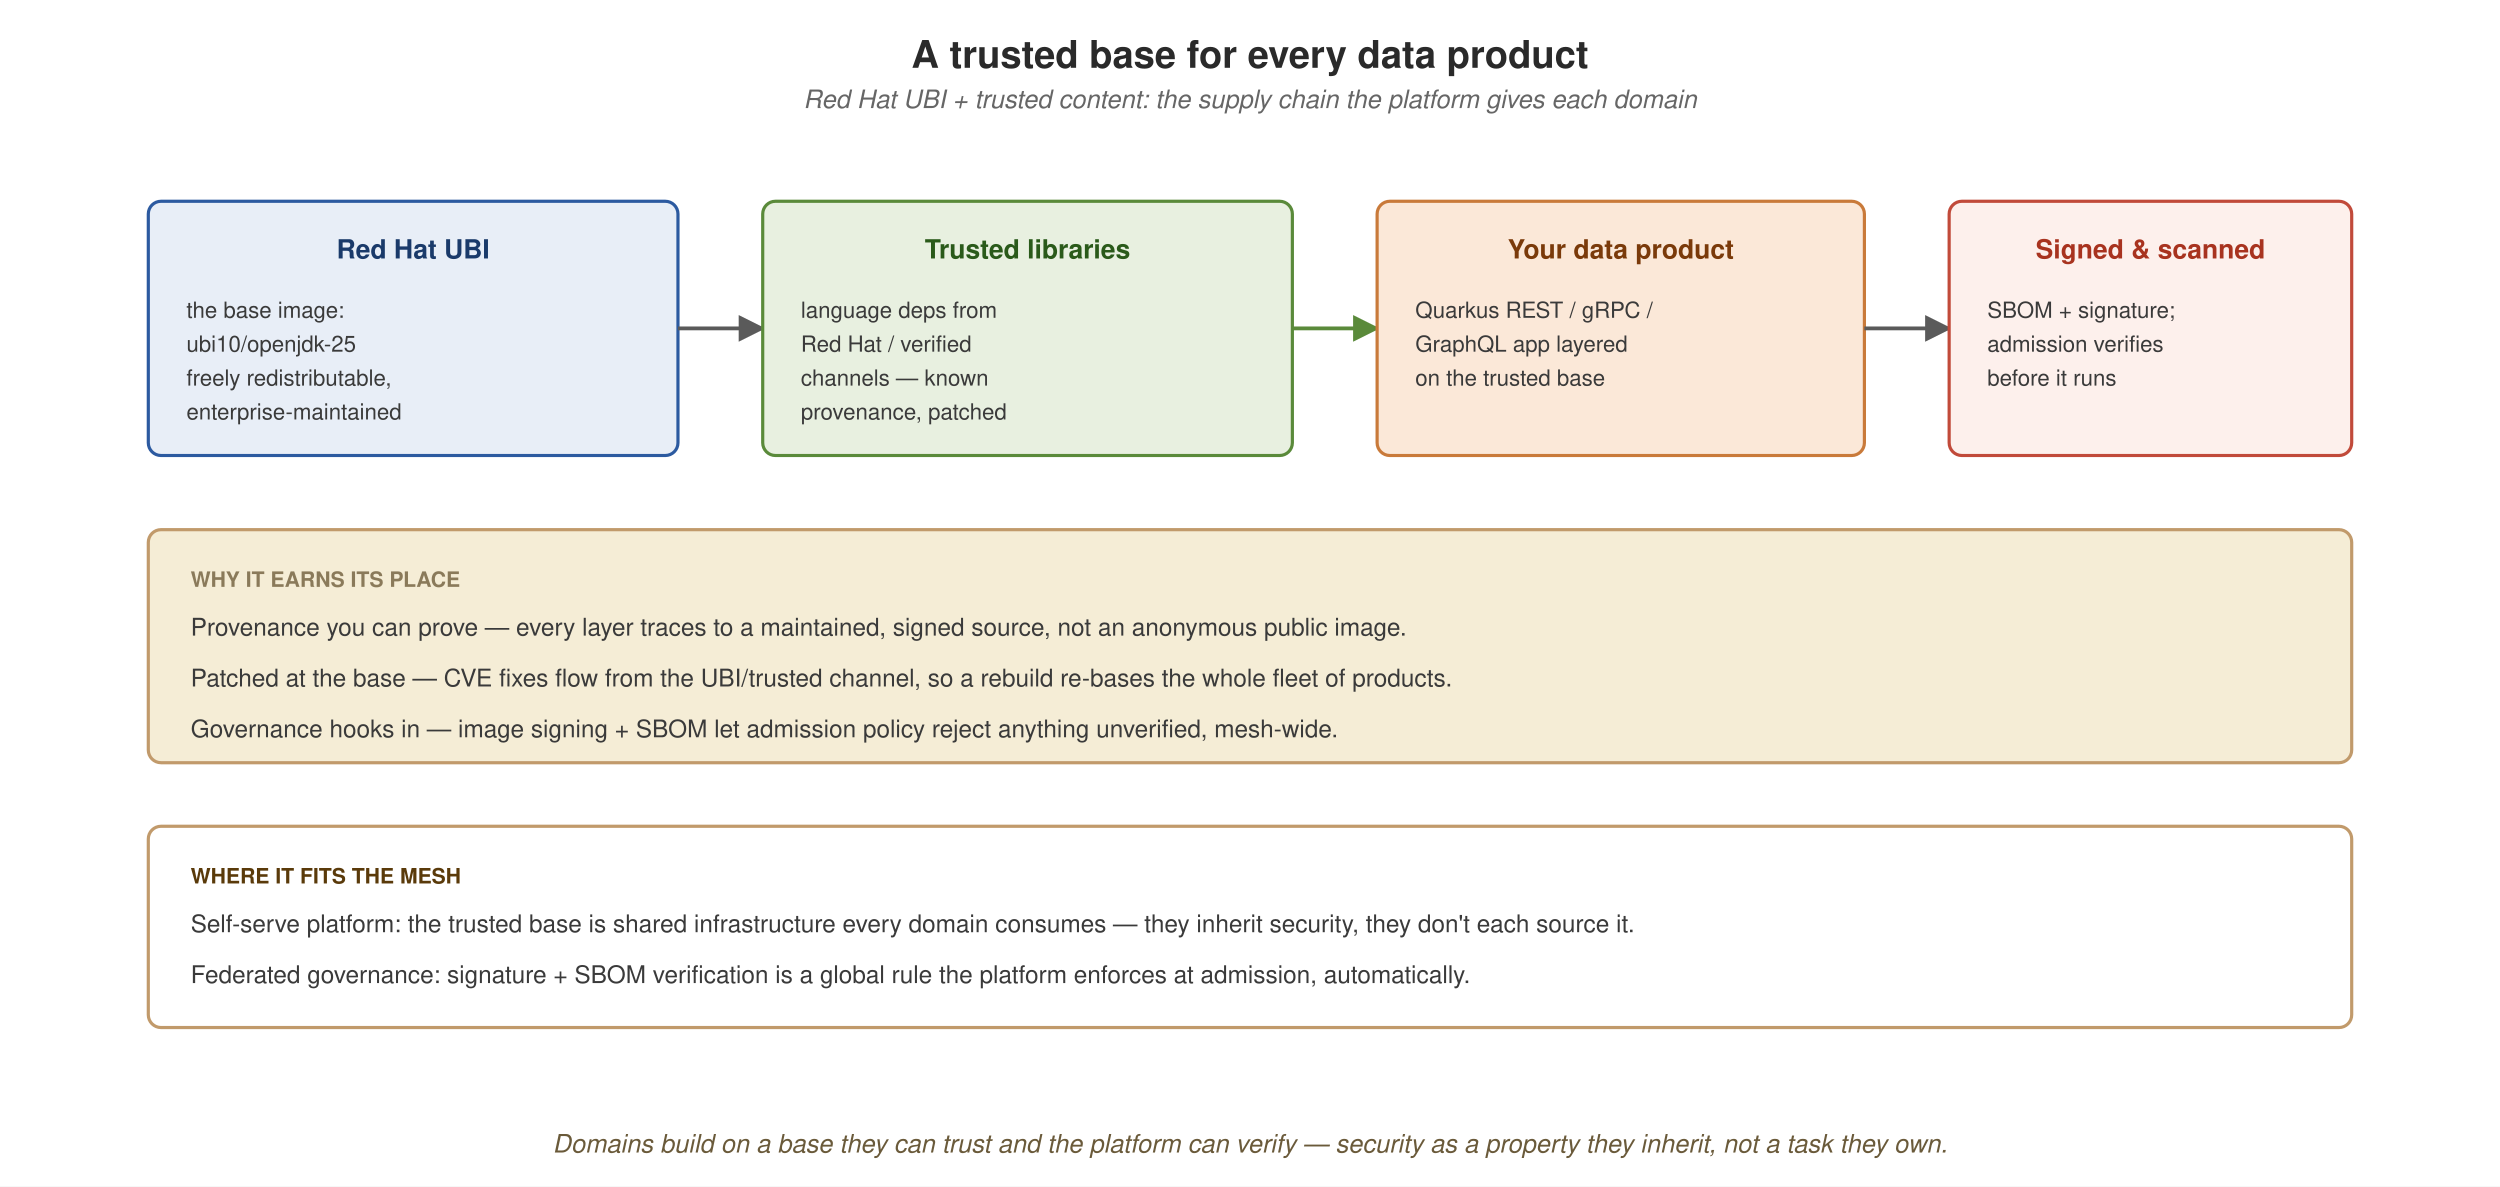
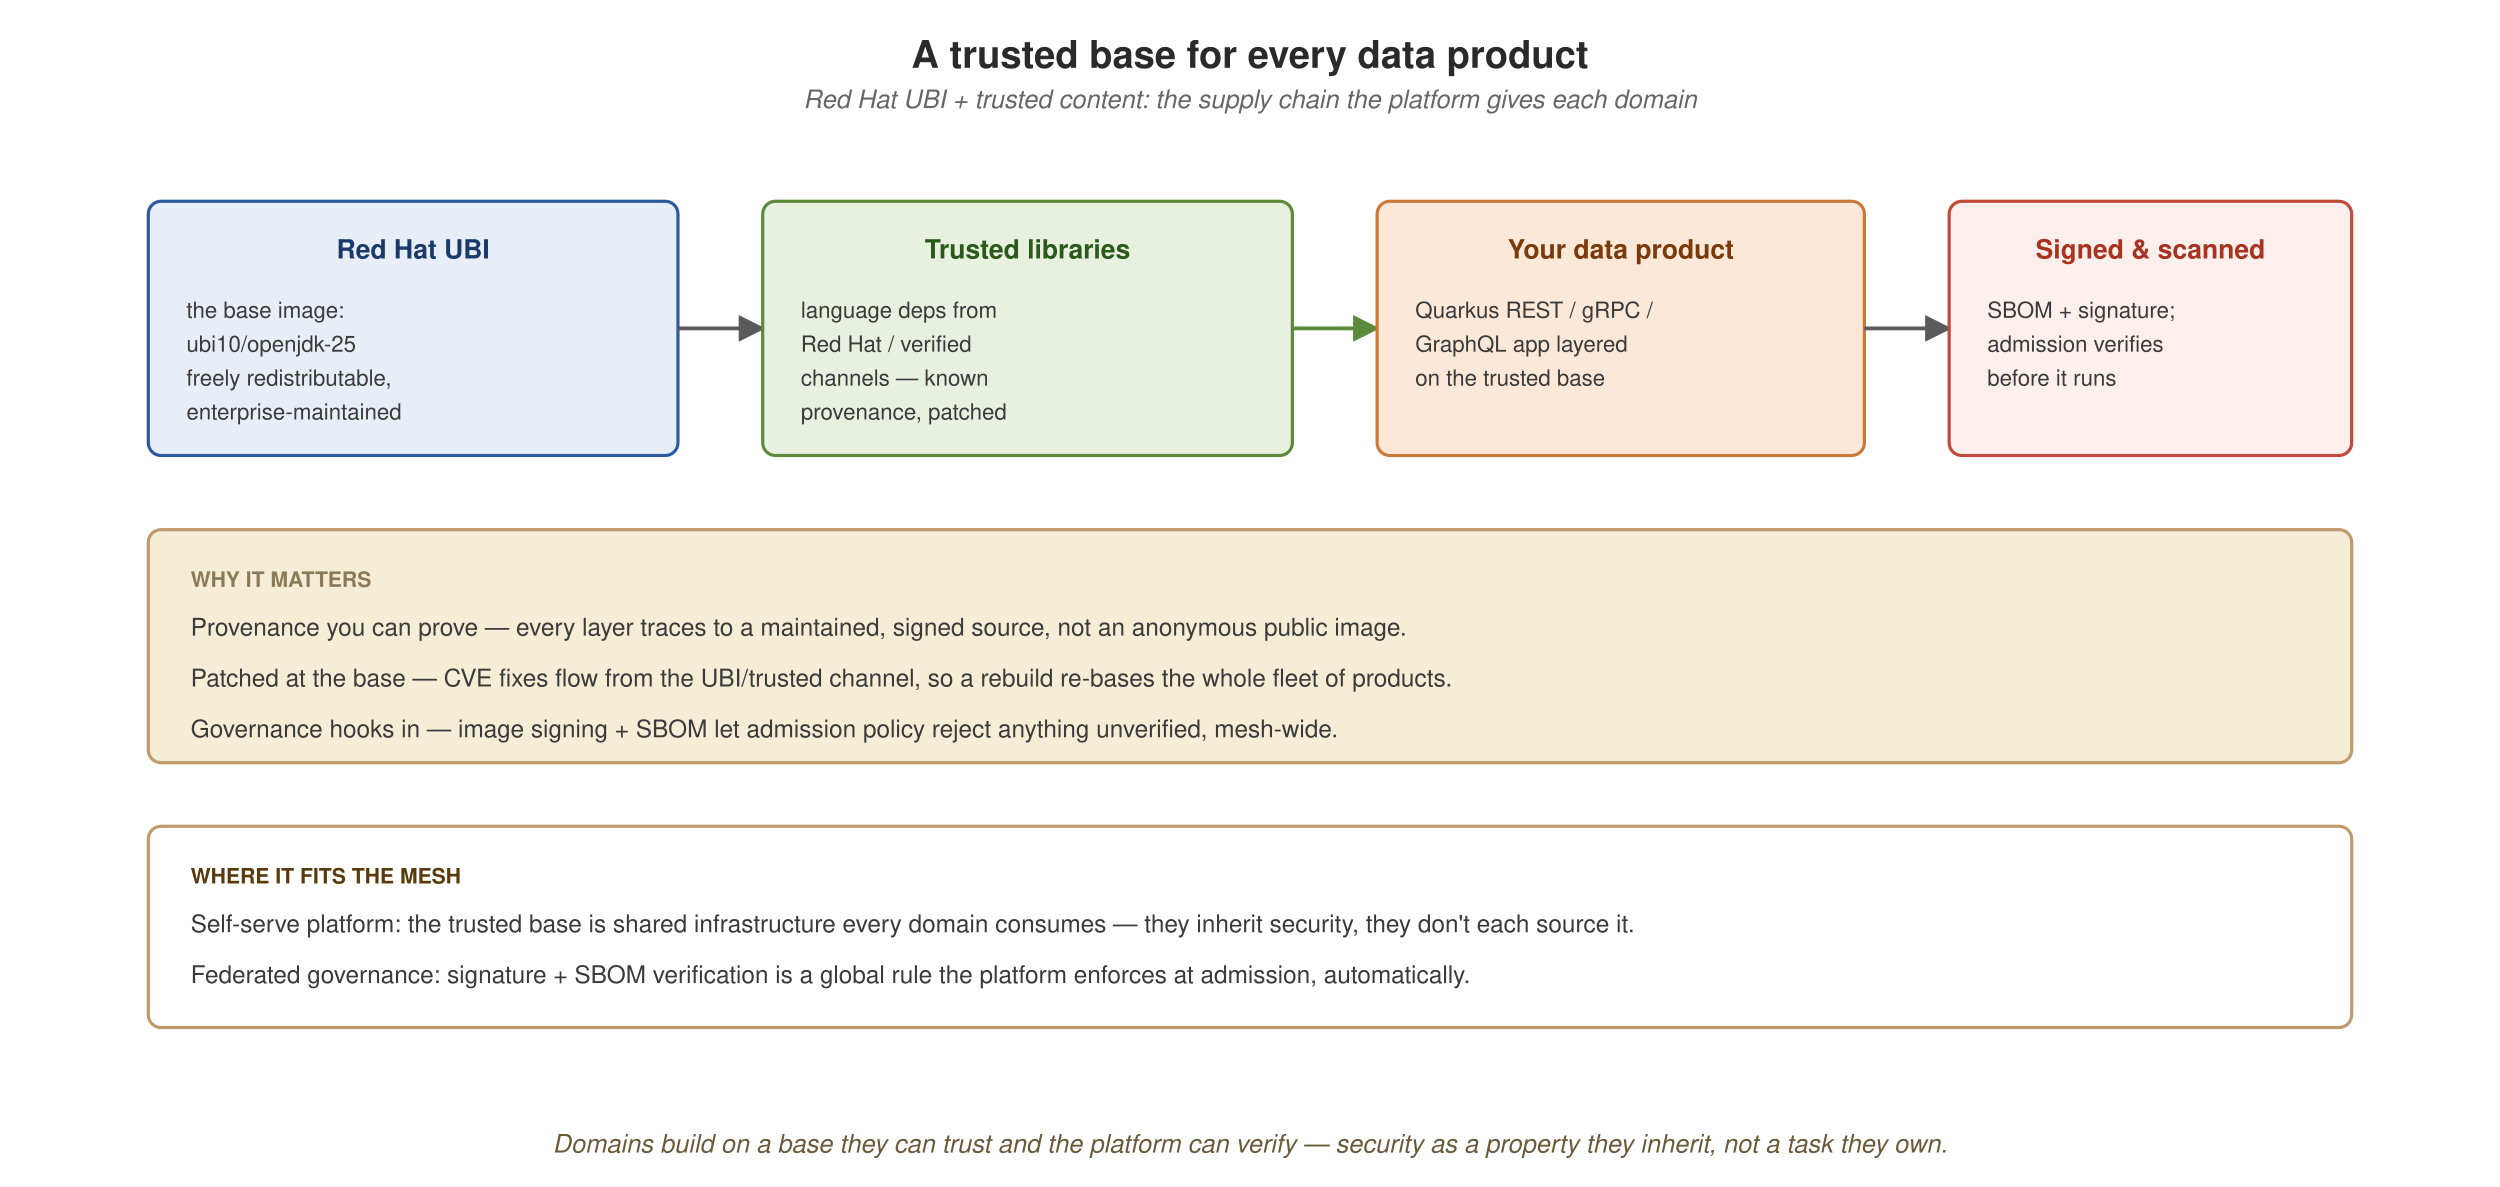
<svg xmlns="http://www.w3.org/2000/svg" viewBox="0 0 1180 560" font-family="Helvetica, -apple-system, 'Segoe UI', Roboto, sans-serif">
  <rect x="0" y="0" width="1180" height="560" fill="#ffffff" />
  <defs>
    <marker id="arr" viewBox="0 0 10 10" refX="9" refY="5" markerWidth="7" markerHeight="7" orient="auto-start-reverse">
      <path d="M0,0 L10,5 L0,10 z" fill="#5a5a5a" />
    </marker>
    <marker id="arrR" viewBox="0 0 10 10" refX="9" refY="5" markerWidth="7" markerHeight="7" orient="auto-start-reverse">
      <path d="M0,0 L10,5 L0,10 z" fill="#c14a3a" />
    </marker>
    <marker id="arrB" viewBox="0 0 10 10" refX="9" refY="5" markerWidth="7" markerHeight="7" orient="auto-start-reverse">
      <path d="M0,0 L10,5 L0,10 z" fill="#2c5aa0" />
    </marker>
    <marker id="arrG" viewBox="0 0 10 10" refX="9" refY="5" markerWidth="7" markerHeight="7" orient="auto-start-reverse">
      <path d="M0,0 L10,5 L0,10 z" fill="#5a8a3a" />
    </marker>
  </defs>
  <text x="590" y="32" font-size="18" fill="#2a2a2a" text-anchor="middle" font-weight="700">A trusted base for every data product</text>
  <text x="590" y="51" font-size="12" fill="#666666" text-anchor="middle" font-style="italic">Red Hat UBI + trusted content: the supply chain the platform gives each domain</text>
  <rect x="70" y="95" width="250" height="120" fill="#e8eef7" stroke="#2c5aa0" stroke-width="1.5" rx="6" />
  <text x="195" y="122" font-size="12.5" fill="#1a3a6a" text-anchor="middle" font-weight="700">Red Hat UBI</text>
  <text x="88" y="150" font-size="10.5" fill="#3a3a3a" text-anchor="start">the base image:</text>
  <text x="88" y="166" font-size="10.5" fill="#3a3a3a" text-anchor="start">ubi10/openjdk-25</text>
  <text x="88" y="182" font-size="10.5" fill="#3a3a3a" text-anchor="start">freely redistributable,</text>
  <text x="88" y="198" font-size="10.5" fill="#3a3a3a" text-anchor="start">enterprise-maintained</text>
  <line x1="320" y1="155" x2="360" y2="155" stroke="#5a5a5a" stroke-width="1.8" marker-end="url(#arr)" />
  <rect x="360" y="95" width="250" height="120" fill="#e8f0e0" stroke="#5a8a3a" stroke-width="1.5" rx="6" />
  <text x="485" y="122" font-size="12.5" fill="#2a5a1a" text-anchor="middle" font-weight="700">Trusted libraries</text>
  <text x="378" y="150" font-size="10.5" fill="#3a3a3a" text-anchor="start">language deps from</text>
  <text x="378" y="166" font-size="10.5" fill="#3a3a3a" text-anchor="start">Red Hat / verified</text>
  <text x="378" y="182" font-size="10.5" fill="#3a3a3a" text-anchor="start">channels — known</text>
  <text x="378" y="198" font-size="10.5" fill="#3a3a3a" text-anchor="start">provenance, patched</text>
  <line x1="610" y1="155" x2="650" y2="155" stroke="#5a8a3a" stroke-width="1.8" marker-end="url(#arrG)" />
  <rect x="650" y="95" width="230" height="120" fill="#fbe8d8" stroke="#c97a3a" stroke-width="1.5" rx="6" />
  <text x="765" y="122" font-size="12.5" fill="#7a3a0a" text-anchor="middle" font-weight="700">Your data product</text>
  <text x="668" y="150" font-size="10.5" fill="#3a3a3a" text-anchor="start">Quarkus REST / gRPC /</text>
  <text x="668" y="166" font-size="10.5" fill="#3a3a3a" text-anchor="start">GraphQL app layered</text>
  <text x="668" y="182" font-size="10.5" fill="#3a3a3a" text-anchor="start">on the trusted base</text>
  <line x1="880" y1="155" x2="920" y2="155" stroke="#5a5a5a" stroke-width="1.8" marker-end="url(#arr)" />
  <rect x="920" y="95" width="190" height="120" fill="#fdf0ec" stroke="#c14a3a" stroke-width="1.5" rx="6" />
  <text x="1015" y="122" font-size="12.5" fill="#a8331f" text-anchor="middle" font-weight="700">Signed &amp; scanned</text>
  <text x="938" y="150" font-size="10.5" fill="#3a3a3a" text-anchor="start">SBOM + signature;</text>
  <text x="938" y="166" font-size="10.5" fill="#3a3a3a" text-anchor="start">admission verifies</text>
  <text x="938" y="182" font-size="10.5" fill="#3a3a3a" text-anchor="start">before it runs</text>
  <rect x="70" y="250" width="1040" height="110" fill="#f5edd6" stroke="#c19a6b" stroke-width="1.5" rx="6" />
-   <text x="90" y="277" font-size="10" fill="#8a7a5a" text-anchor="start" font-weight="600">WHY IT EARNS ITS PLACE</text>
+   <text x="90" y="277" font-size="10" fill="#8a7a5a" text-anchor="start" font-weight="600">WHY IT MATTERS</text>
  <text x="90" y="300" font-size="11.5" fill="#3a3a3a" text-anchor="start">Provenance you can prove — every layer traces to a maintained, signed source, not an anonymous public image.</text>
  <text x="90" y="324" font-size="11.5" fill="#3a3a3a" text-anchor="start">Patched at the base — CVE fixes flow from the UBI/trusted channel, so a rebuild re-bases the whole fleet of products.</text>
  <text x="90" y="348" font-size="11.5" fill="#3a3a3a" text-anchor="start">Governance hooks in — image signing + SBOM let admission policy reject anything unverified, mesh-wide.</text>
  <rect x="70" y="390" width="1040" height="95" fill="#ffffff" stroke="#c19a6b" stroke-width="1.5" rx="6" />
  <text x="90" y="417" font-size="10" fill="#5a3a0a" text-anchor="start" font-weight="600">WHERE IT FITS THE MESH</text>
  <text x="90" y="440" font-size="11.5" fill="#3a3a3a" text-anchor="start">Self-serve platform: the trusted base is shared infrastructure every domain consumes — they inherit security, they don't each source it.</text>
  <text x="90" y="464" font-size="11.5" fill="#3a3a3a" text-anchor="start">Federated governance: signature + SBOM verification is a global rule the platform enforces at admission, automatically.</text>
  <text x="590" y="544" font-size="12" fill="#6a5a3a" text-anchor="middle" font-style="italic">Domains build on a base they can trust and the platform can verify — security as a property they inherit, not a task they own.</text>
</svg>
